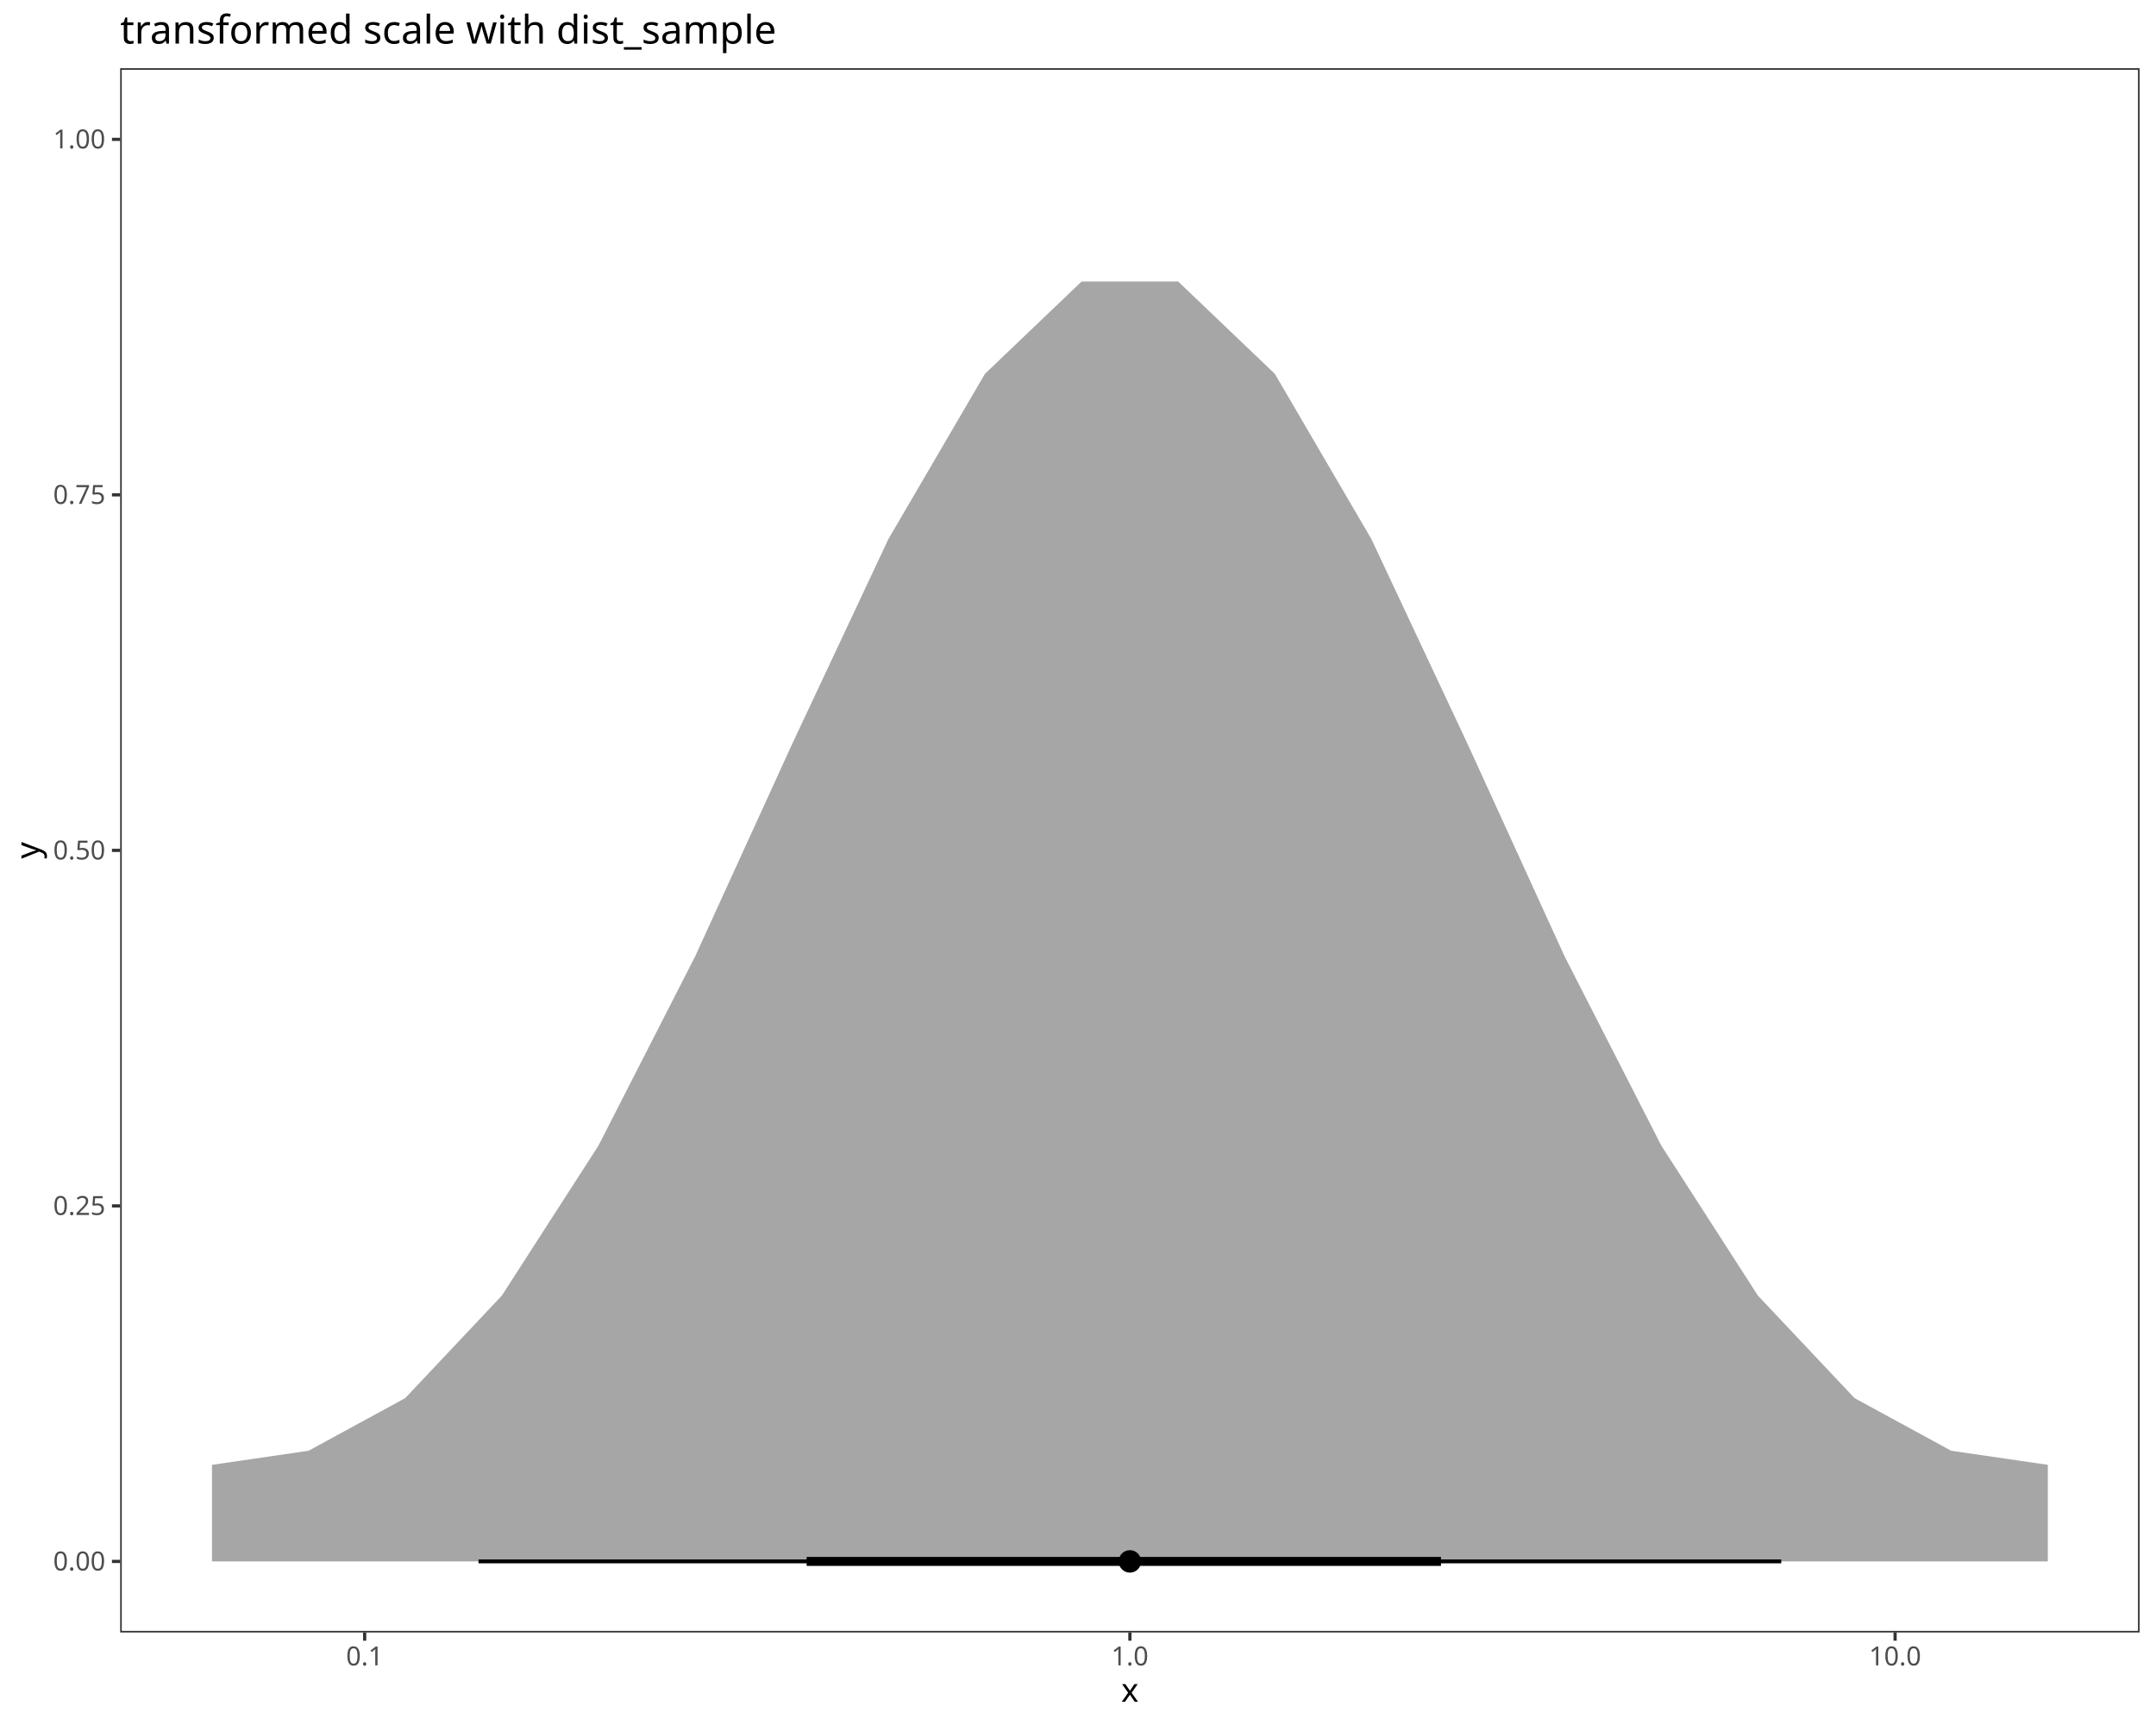
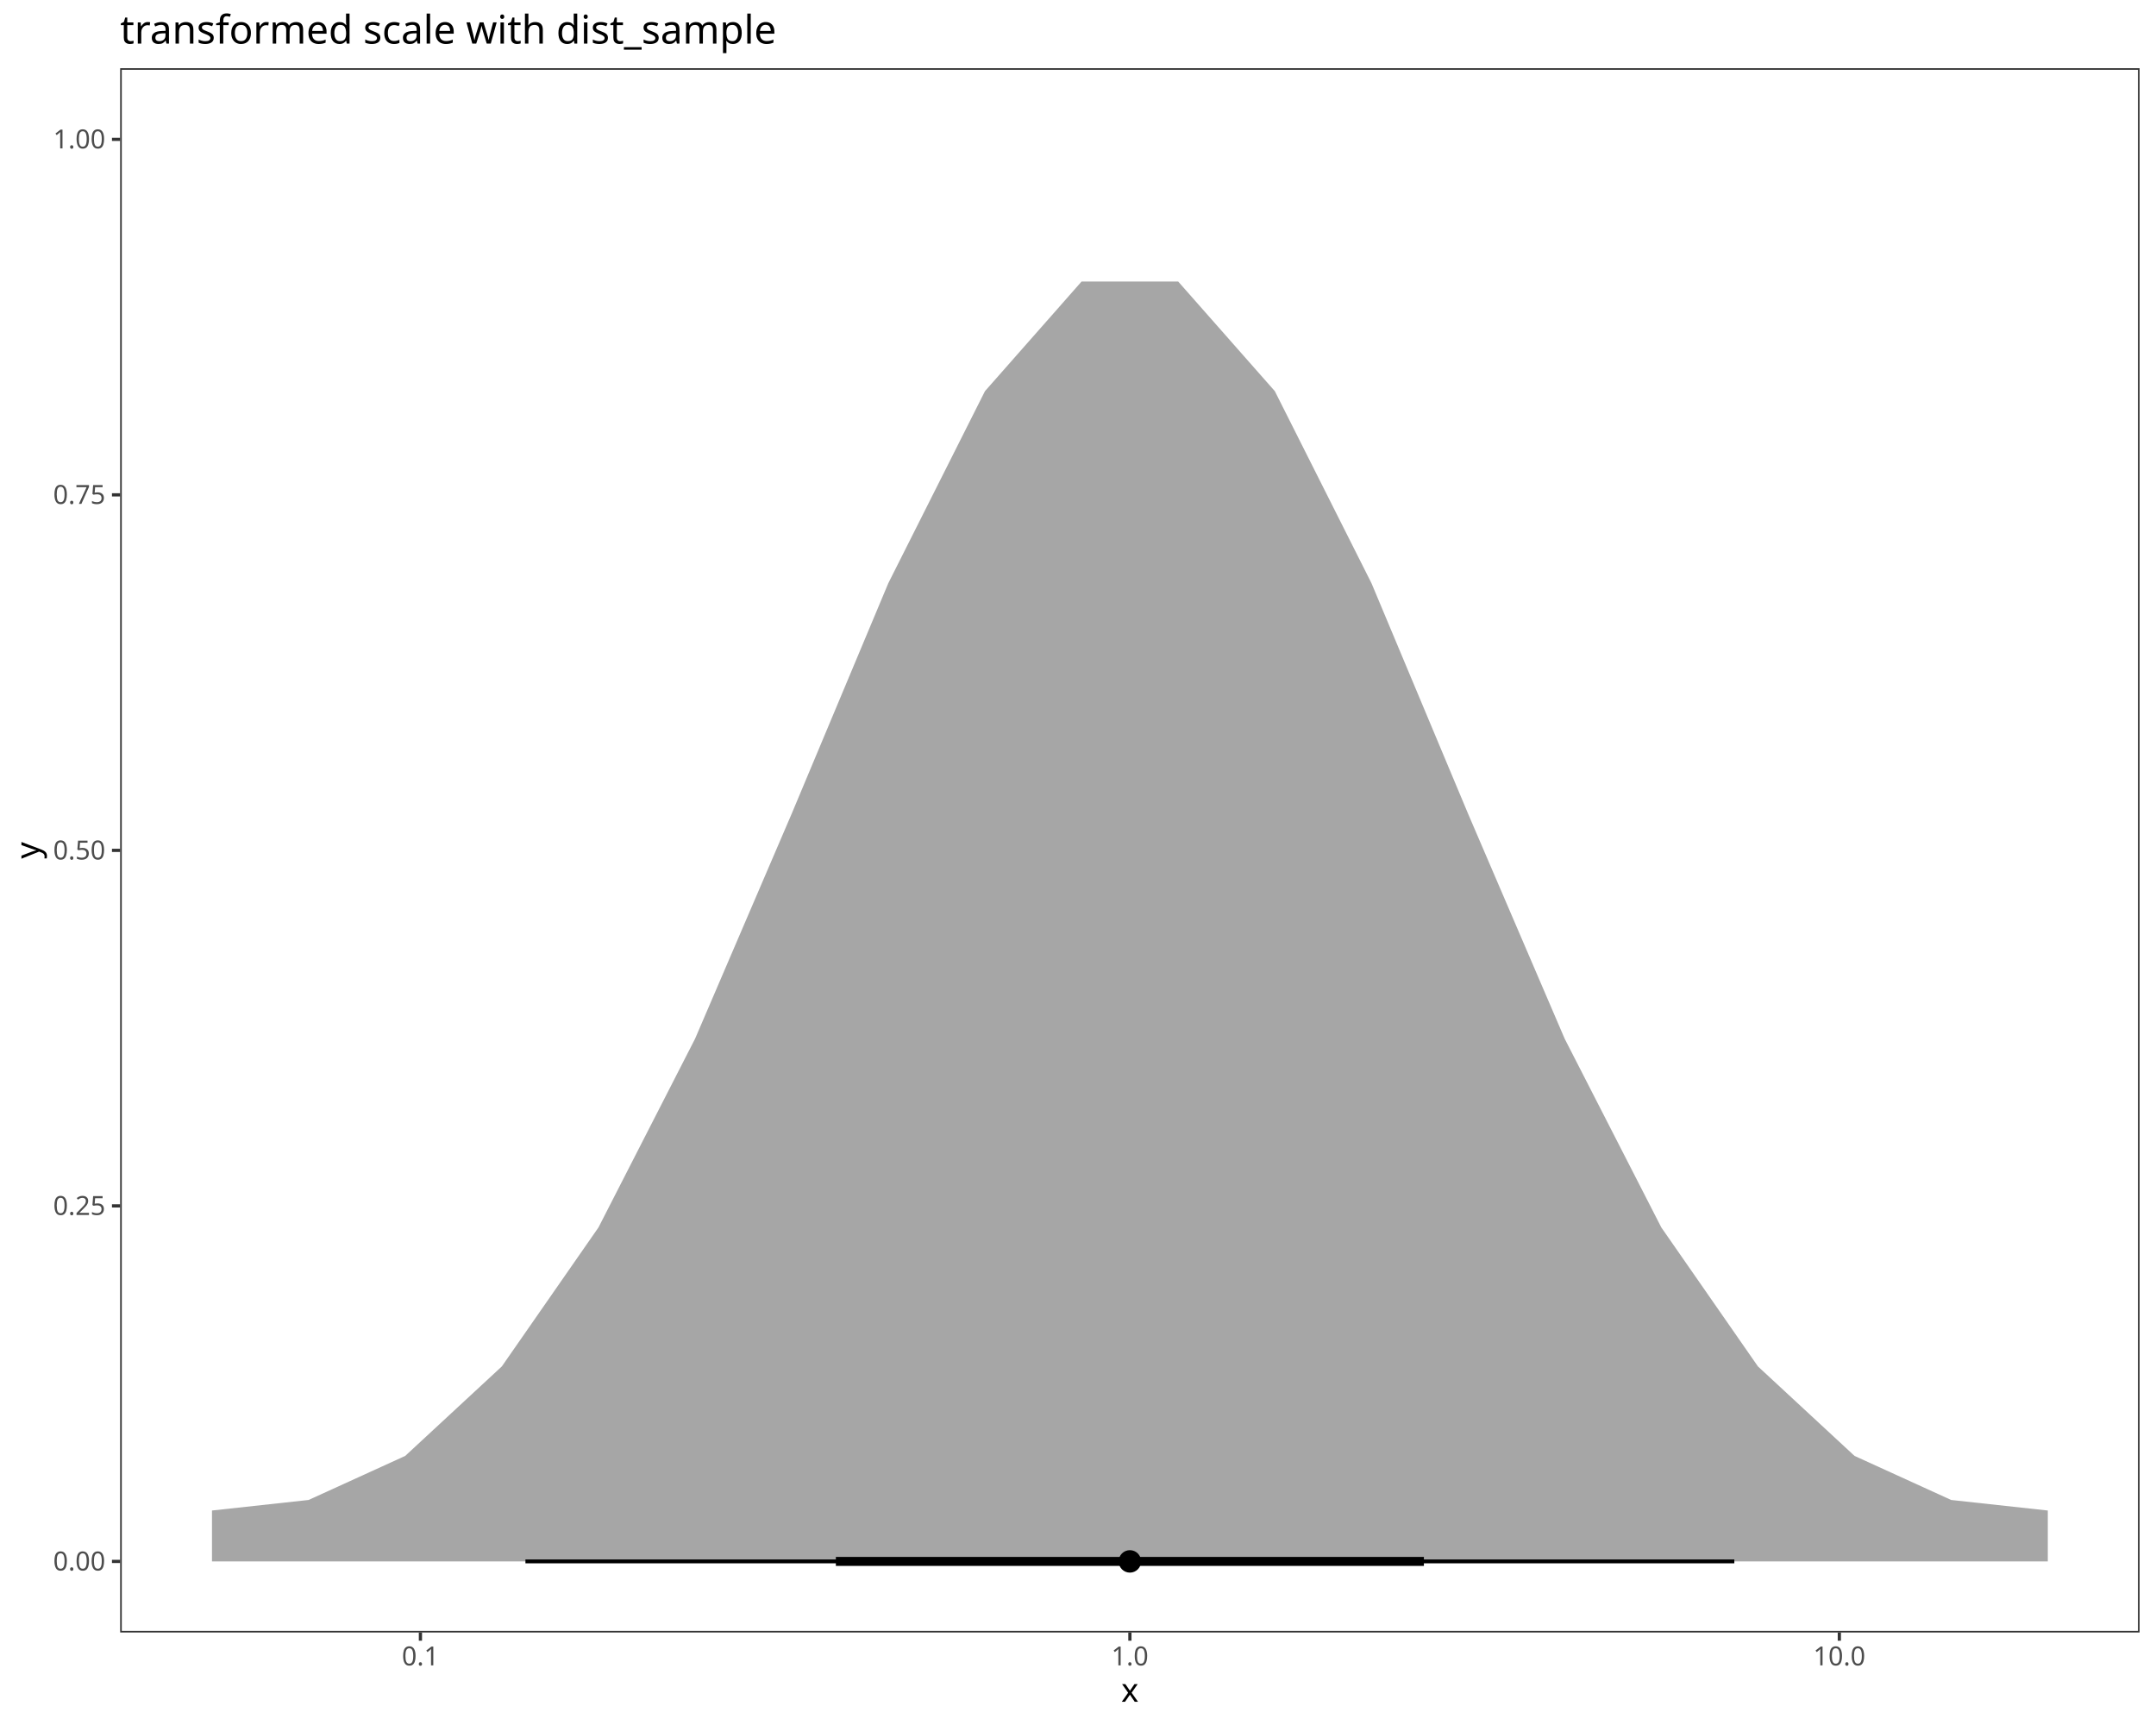
<svg xmlns="http://www.w3.org/2000/svg" class="svglite" data-engine-version="2.0" width="720.00pt" height="576.00pt" viewBox="0 0 720.00 576.00">
  <defs>
    <style type="text/css">
    .svglite line, .svglite polyline, .svglite polygon, .svglite path, .svglite rect, .svglite circle {
      fill: none;
      stroke: #000000;
      stroke-linecap: round;
      stroke-linejoin: round;
      stroke-miterlimit: 10.00;
    }
  </style>
  </defs>
  <rect width="100%" height="100%" style="stroke: none; fill: #FFFFFF;" />
  <defs>
    <clipPath id="cpMC4wMHw3MjAuMDB8MC4wMHw1NzYuMDA=">
      <rect x="0.00" y="0.00" width="720.00" height="576.00" />
    </clipPath>
  </defs>
  <g clip-path="url(#cpMC4wMHw3MjAuMDB8MC4wMHw1NzYuMDA=)">
    <rect x="0.00" y="0.00" width="720.00" height="576.00" style="stroke-width: 1.07; stroke: #FFFFFF; fill: #FFFFFF;" />
  </g>
  <defs>
    <clipPath id="cpNDAuMTN8NzE0LjUyfDIyLjc4fDU0NS4xMQ==">
      <rect x="40.13" y="22.78" width="674.39" height="522.33" />
    </clipPath>
  </defs>
  <g clip-path="url(#cpNDAuMTN8NzE0LjUyfDIyLjc4fDU0NS4xMQ==)">
    <rect x="40.13" y="22.78" width="674.39" height="522.33" style="stroke-width: 1.07; stroke: none; fill: #FFFFFF;" />
-     <polygon points="70.79,489.13 103.05,484.42 135.32,466.85 167.59,432.62 199.86,382.53 232.12,319.40 264.39,248.76 296.66,180.04 328.93,124.82 361.19,94.01 393.46,94.01 425.73,124.82 458.00,180.04 490.26,248.76 522.53,319.40 554.80,382.53 587.06,432.62 619.33,466.85 651.60,484.42 683.87,489.13 683.87,521.37 651.60,521.37 619.33,521.37 587.06,521.37 554.80,521.37 522.53,521.37 490.26,521.37 458.00,521.37 425.73,521.37 393.46,521.37 361.19,521.37 328.93,521.37 296.66,521.37 264.39,521.37 232.12,521.37 199.86,521.37 167.59,521.37 135.32,521.37 103.05,521.37 70.79,521.37 " style="stroke-width: 2.13; stroke: none; fill: #A6A6A6;" />
-     <line x1="159.80" y1="521.37" x2="594.85" y2="521.37" style="stroke-width: 1.28; stroke-linecap: butt;" />
-     <line x1="269.38" y1="521.37" x2="481.21" y2="521.37" style="stroke-width: 2.99; stroke-linecap: butt;" />
+     <polygon points="70.79,504.38 103.05,500.86 135.32,486.15 167.59,456.26 199.86,409.86 232.12,346.85 264.39,271.70 296.66,194.72 328.93,130.61 361.19,94.01 393.46,94.01 425.73,130.61 458.00,194.72 490.26,271.70 522.53,346.85 554.80,409.86 587.06,456.26 619.33,486.15 651.60,500.86 683.87,504.38 683.87,521.37 651.60,521.37 619.33,521.37 587.06,521.37 554.80,521.37 522.53,521.37 490.26,521.37 458.00,521.37 425.73,521.37 393.46,521.37 361.19,521.37 328.93,521.37 296.66,521.37 264.39,521.37 232.12,521.37 199.86,521.37 167.59,521.37 135.32,521.37 103.05,521.37 70.79,521.37 " style="stroke-width: 2.13; stroke: none; fill: #A6A6A6;" />
+     <line x1="175.47" y1="521.37" x2="579.18" y2="521.37" style="stroke-width: 1.28; stroke-linecap: butt;" />
+     <line x1="279.14" y1="521.37" x2="475.51" y2="521.37" style="stroke-width: 2.99; stroke-linecap: butt;" />
    <circle cx="377.33" cy="521.37" r="1.68" style="stroke-width: 1.06; fill: #000000;" />
    <circle cx="377.33" cy="521.37" r="3.22" style="stroke-width: 1.06; fill: #000000;" />
    <rect x="40.13" y="22.78" width="674.39" height="522.33" style="stroke-width: 1.07; stroke: #333333;" />
  </g>
  <g clip-path="url(#cpMC4wMHw3MjAuMDB8MC4wMHw1NzYuMDA=)">
    <text x="35.20" y="524.40" text-anchor="end" style="font-size: 8.80px; fill: #4D4D4D; font-family: sans;" textLength="17.13px" lengthAdjust="spacingAndGlyphs">0.00</text>
    <text x="35.20" y="405.69" text-anchor="end" style="font-size: 8.80px; fill: #4D4D4D; font-family: sans;" textLength="17.13px" lengthAdjust="spacingAndGlyphs">0.25</text>
    <text x="35.20" y="286.98" text-anchor="end" style="font-size: 8.80px; fill: #4D4D4D; font-family: sans;" textLength="17.13px" lengthAdjust="spacingAndGlyphs">0.50</text>
    <text x="35.20" y="168.26" text-anchor="end" style="font-size: 8.80px; fill: #4D4D4D; font-family: sans;" textLength="17.13px" lengthAdjust="spacingAndGlyphs">0.75</text>
    <text x="35.20" y="49.55" text-anchor="end" style="font-size: 8.80px; fill: #4D4D4D; font-family: sans;" textLength="17.13px" lengthAdjust="spacingAndGlyphs">1.00</text>
    <polyline points="37.39,521.37 40.13,521.37 " style="stroke-width: 1.07; stroke: #333333; stroke-linecap: butt;" />
    <polyline points="37.39,402.66 40.13,402.66 " style="stroke-width: 1.07; stroke: #333333; stroke-linecap: butt;" />
    <polyline points="37.39,283.95 40.13,283.95 " style="stroke-width: 1.07; stroke: #333333; stroke-linecap: butt;" />
    <polyline points="37.39,165.24 40.13,165.24 " style="stroke-width: 1.07; stroke: #333333; stroke-linecap: butt;" />
    <polyline points="37.39,46.53 40.13,46.53 " style="stroke-width: 1.07; stroke: #333333; stroke-linecap: butt;" />
-     <polyline points="121.78,547.85 121.78,545.11 " style="stroke-width: 1.07; stroke: #333333; stroke-linecap: butt;" />
+     <polyline points="140.40,547.85 140.40,545.11 " style="stroke-width: 1.07; stroke: #333333; stroke-linecap: butt;" />
    <polyline points="377.33,547.85 377.33,545.11 " style="stroke-width: 1.07; stroke: #333333; stroke-linecap: butt;" />
-     <polyline points="632.87,547.85 632.87,545.11 " style="stroke-width: 1.07; stroke: #333333; stroke-linecap: butt;" />
-     <text x="121.78" y="556.10" text-anchor="middle" style="font-size: 8.80px; fill: #4D4D4D; font-family: sans;" textLength="12.23px" lengthAdjust="spacingAndGlyphs">0.1</text>
+     <polyline points="614.25,547.85 614.25,545.11 " style="stroke-width: 1.07; stroke: #333333; stroke-linecap: butt;" />
+     <text x="140.40" y="556.10" text-anchor="middle" style="font-size: 8.80px; fill: #4D4D4D; font-family: sans;" textLength="12.23px" lengthAdjust="spacingAndGlyphs">0.1</text>
    <text x="377.33" y="556.10" text-anchor="middle" style="font-size: 8.80px; fill: #4D4D4D; font-family: sans;" textLength="12.23px" lengthAdjust="spacingAndGlyphs">1.0</text>
-     <text x="632.87" y="556.10" text-anchor="middle" style="font-size: 8.80px; fill: #4D4D4D; font-family: sans;" textLength="17.13px" lengthAdjust="spacingAndGlyphs">10.0</text>
+     <text x="614.25" y="556.10" text-anchor="middle" style="font-size: 8.80px; fill: #4D4D4D; font-family: sans;" textLength="17.13px" lengthAdjust="spacingAndGlyphs">10.0</text>
    <text x="377.33" y="568.24" text-anchor="middle" style="font-size: 11.00px; font-family: sans;" textLength="5.50px" lengthAdjust="spacingAndGlyphs">x</text>
    <text transform="translate(13.05,283.95) rotate(-90)" text-anchor="middle" style="font-size: 11.00px; font-family: sans;" textLength="5.50px" lengthAdjust="spacingAndGlyphs">y</text>
    <text x="40.13" y="14.56" style="font-size: 13.20px; font-family: sans;" textLength="206.19px" lengthAdjust="spacingAndGlyphs">transformed scale with dist_sample</text>
  </g>
</svg>
